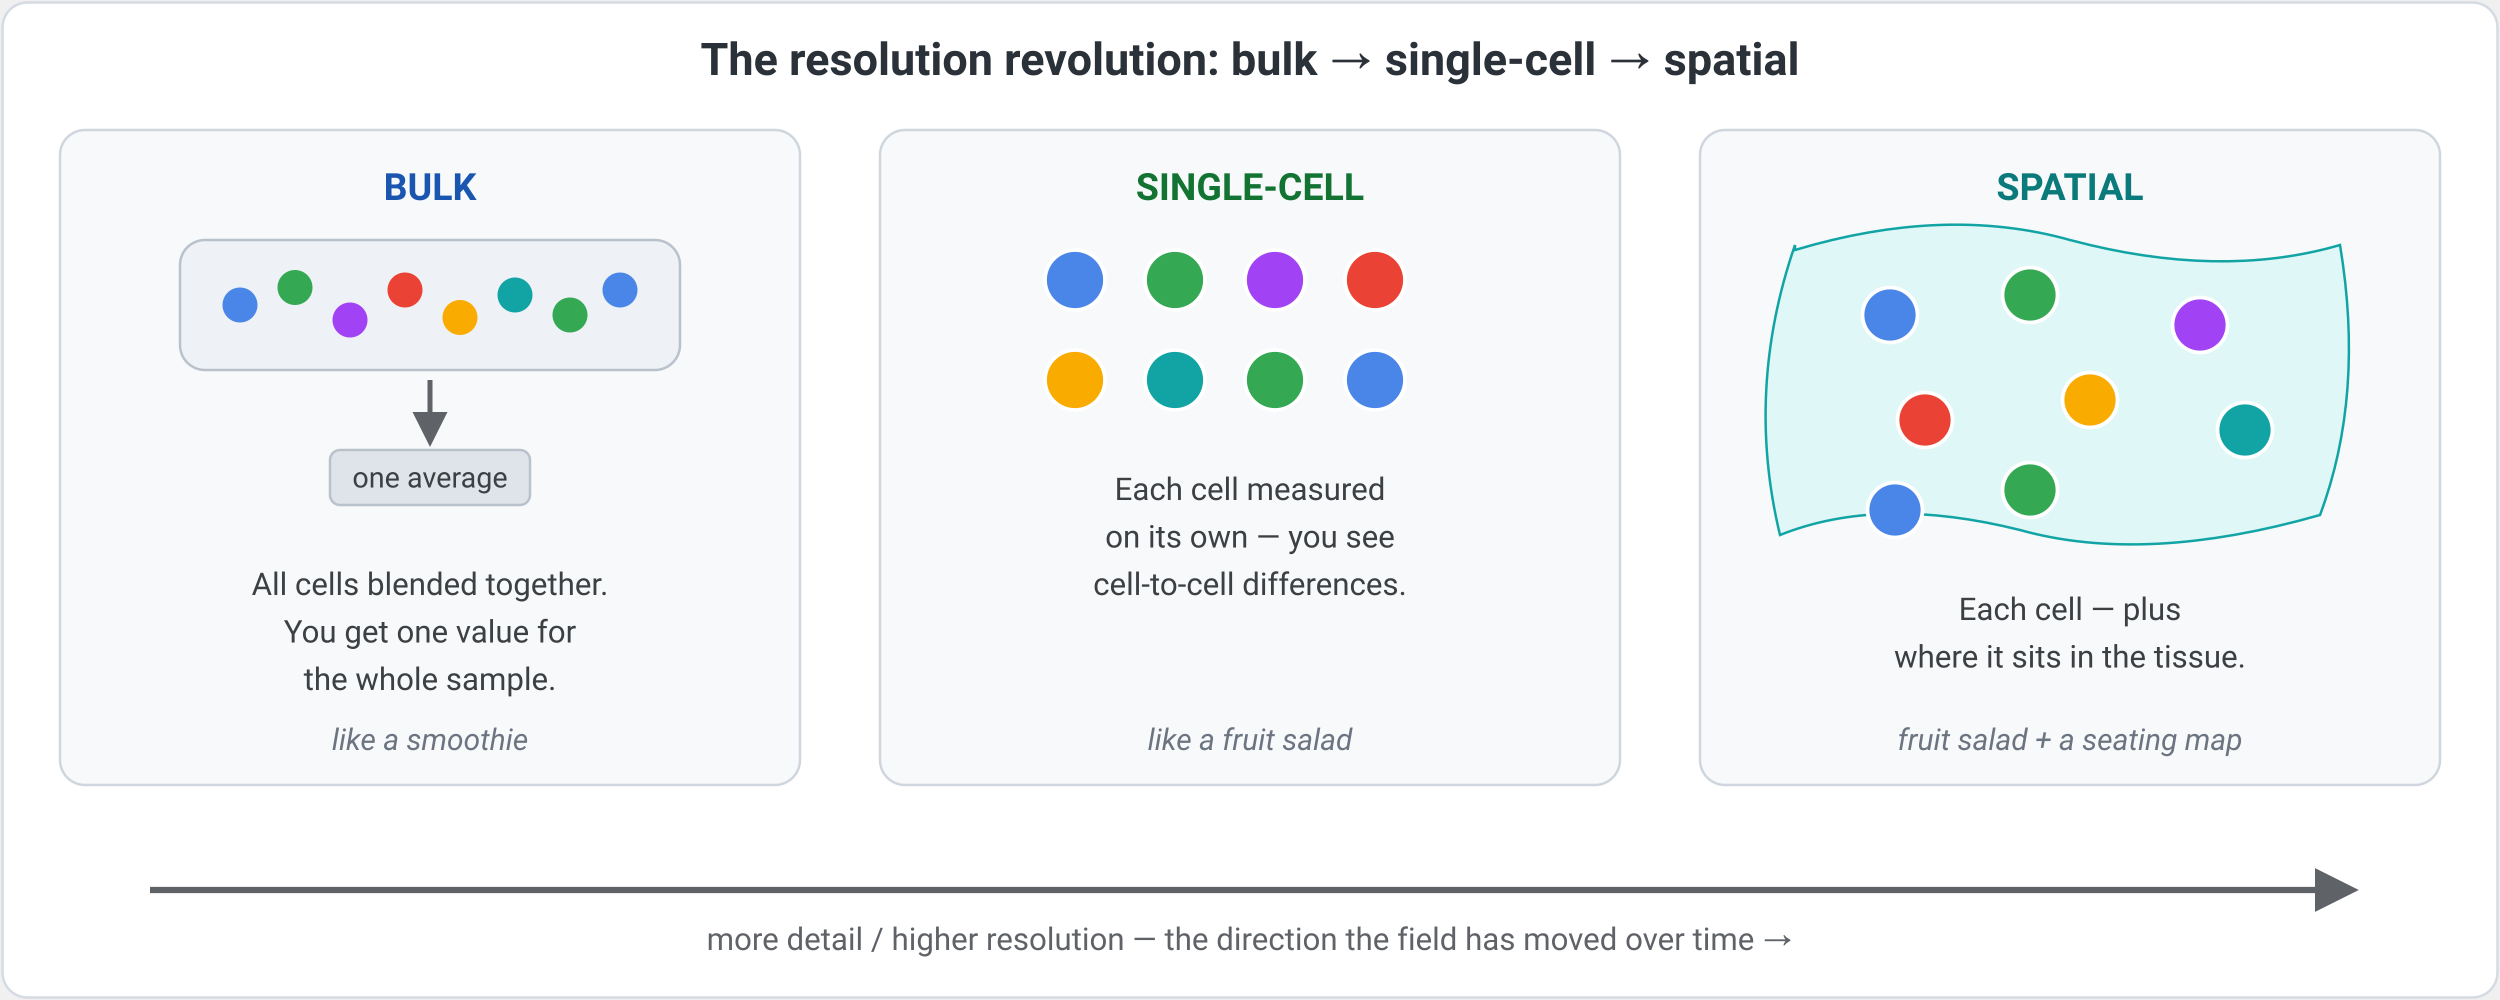
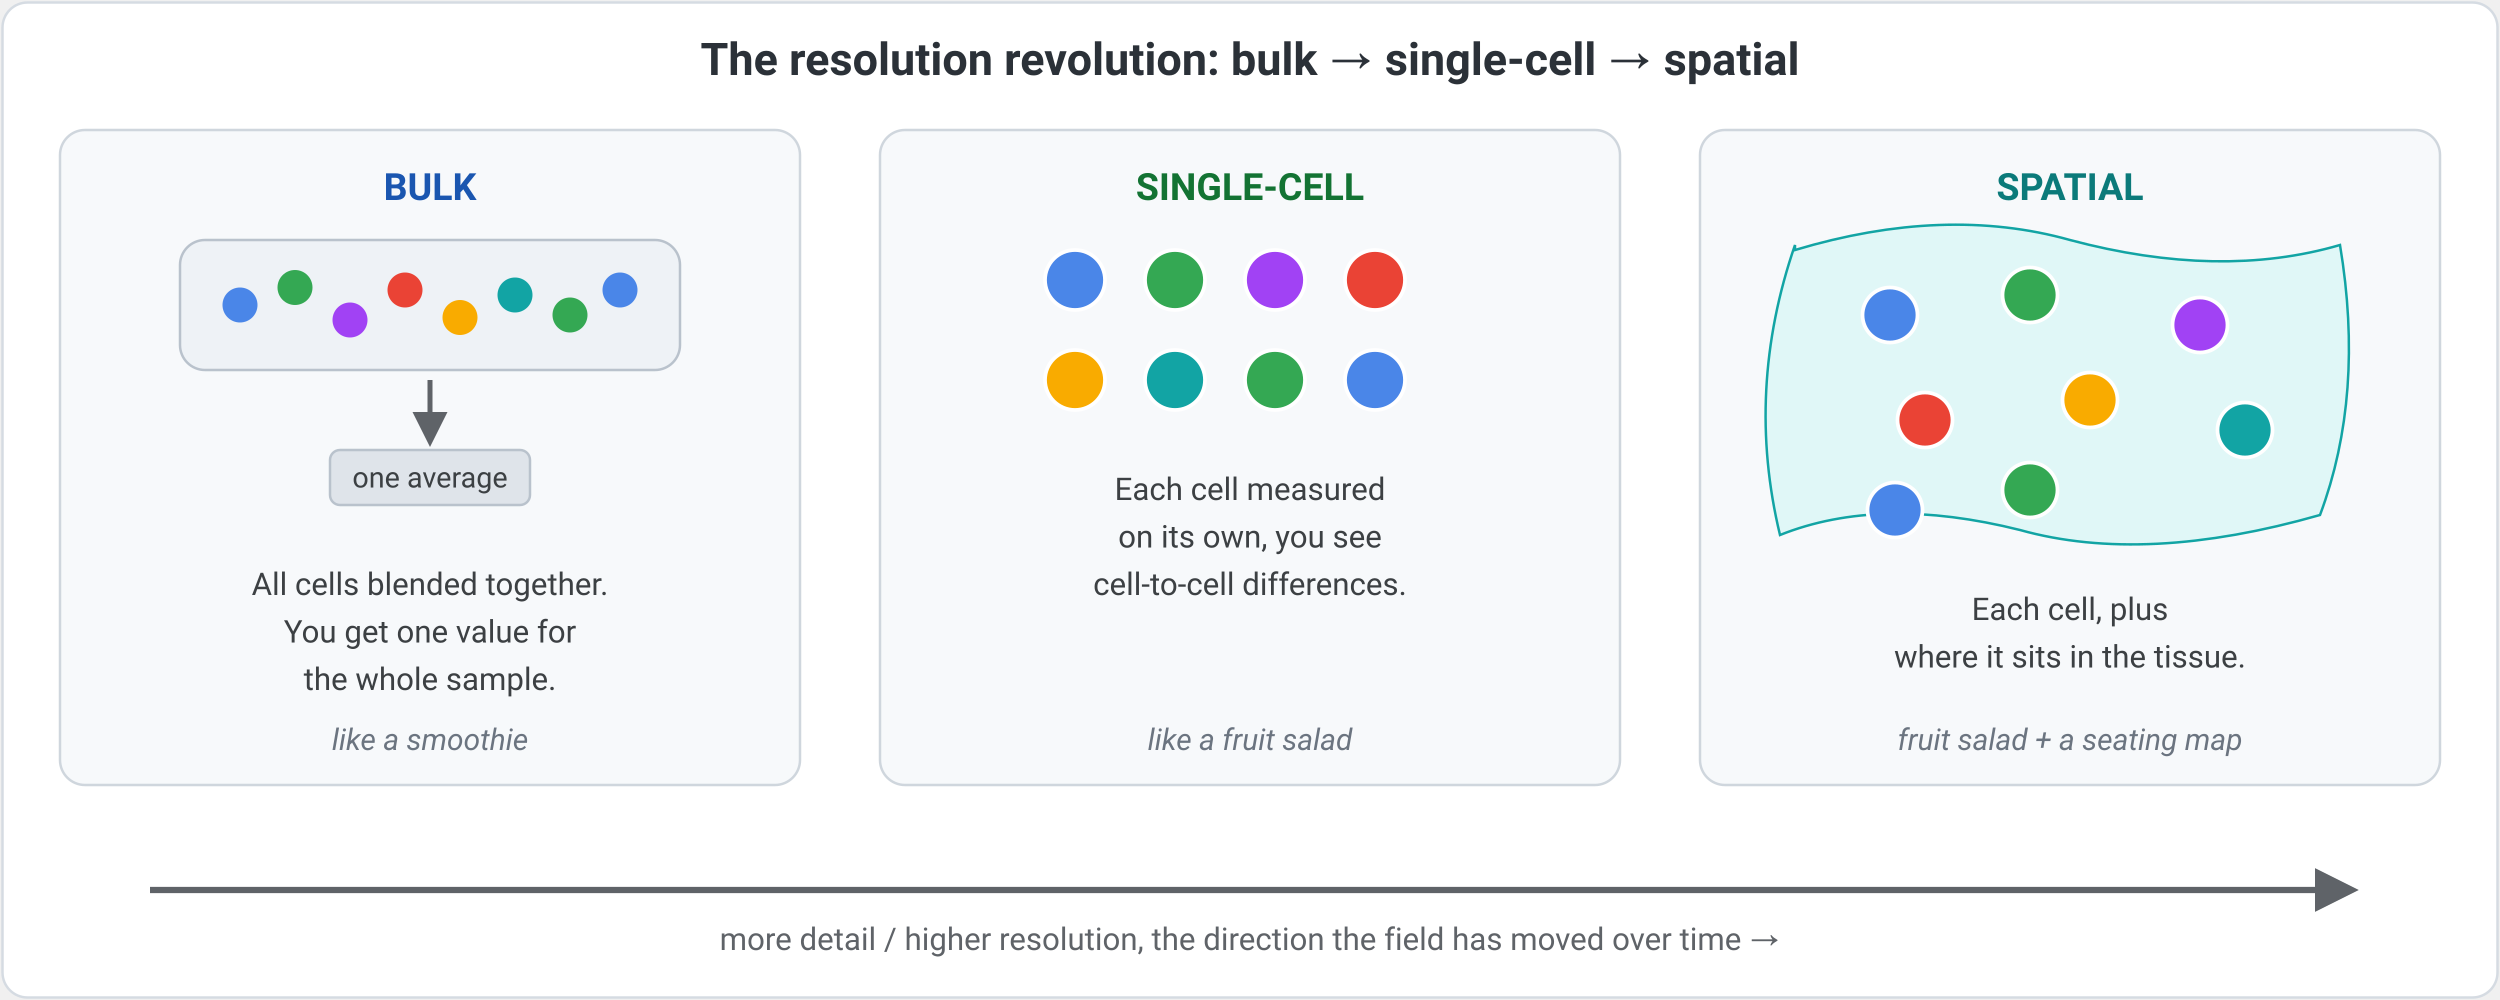
<svg xmlns="http://www.w3.org/2000/svg" viewBox="0 0 1000 400" font-family="-apple-system, Segoe UI, Roboto, Helvetica, Arial, sans-serif" role="img" aria-label="Diagram showing the progression from bulk (all cells averaged) to single-cell (each cell measured separately) to spatial (each cell measured with its location in the tissue).">
  <defs>
    <marker id="arw2" viewBox="0 0 10 10" refX="8" refY="5" markerWidth="7" markerHeight="7" orient="auto-start-reverse">
      <path d="M0 0 L10 5 L0 10 z" fill="#5f6368" />
    </marker>
  </defs>
  <rect x="1" y="1" width="998" height="398" rx="10" fill="#ffffff" stroke="#d5dbe2" />
  <text x="500" y="30" text-anchor="middle" font-size="18" font-weight="700" fill="#2b3138">The resolution revolution: bulk → single-cell → spatial</text>
  <rect x="24" y="52" width="296" height="262" rx="10" fill="#f7f9fb" stroke="#cfd6dd" />
  <text x="172" y="80" text-anchor="middle" font-size="15" font-weight="700" fill="#1a56b0">BULK</text>
  <rect x="72" y="96" width="200" height="52" rx="10" fill="#eef2f6" stroke="#b9c2cc" />
  <g>
    <circle cx="96" cy="122" r="7" fill="#4a86e8" />
    <circle cx="118" cy="115" r="7" fill="#34a853" />
    <circle cx="140" cy="128" r="7" fill="#a142f4" />
    <circle cx="162" cy="116" r="7" fill="#ea4335" />
    <circle cx="184" cy="127" r="7" fill="#f9ab00" />
    <circle cx="206" cy="118" r="7" fill="#12a4a4" />
    <circle cx="228" cy="126" r="7" fill="#34a853" />
    <circle cx="248" cy="116" r="7" fill="#4a86e8" />
  </g>
  <line x1="172" y1="152" x2="172" y2="176" stroke="#5f6368" stroke-width="2" marker-end="url(#arw2)" />
  <rect x="132" y="180" width="80" height="22" rx="4" fill="#dfe4ea" stroke="#b9c2cc" />
  <text x="172" y="195" text-anchor="middle" font-size="11.5" fill="#3c4043">one average</text>
  <text x="172" y="238" text-anchor="middle" font-size="12.5" fill="#3c4043">All cells blended together.</text>
  <text x="172" y="257" text-anchor="middle" font-size="12.5" fill="#3c4043">You get one value for</text>
  <text x="172" y="276" text-anchor="middle" font-size="12.5" fill="#3c4043">the whole sample.</text>
  <text x="172" y="300" text-anchor="middle" font-size="12" font-style="italic" fill="#6b7480">like a smoothie</text>
  <rect x="352" y="52" width="296" height="262" rx="10" fill="#f7f9fb" stroke="#cfd6dd" />
  <text x="500" y="80" text-anchor="middle" font-size="15" font-weight="700" fill="#137333">SINGLE-CELL</text>
  <g stroke="#ffffff" stroke-width="1.5">
    <circle cx="430" cy="112" r="12" fill="#4a86e8" />
    <circle cx="470" cy="112" r="12" fill="#34a853" />
    <circle cx="510" cy="112" r="12" fill="#a142f4" />
    <circle cx="550" cy="112" r="12" fill="#ea4335" />
    <circle cx="430" cy="152" r="12" fill="#f9ab00" />
    <circle cx="470" cy="152" r="12" fill="#12a4a4" />
    <circle cx="510" cy="152" r="12" fill="#34a853" />
    <circle cx="550" cy="152" r="12" fill="#4a86e8" />
  </g>
  <text x="500" y="200" text-anchor="middle" font-size="12.5" fill="#3c4043">Each cell measured</text>
-   <text x="500" y="219" text-anchor="middle" font-size="12.5" fill="#3c4043">on its own — you see</text>
+   <text x="500" y="219" text-anchor="middle" font-size="12.5" fill="#3c4043">on its own, you see</text>
  <text x="500" y="238" text-anchor="middle" font-size="12.5" fill="#3c4043">cell-to-cell differences.</text>
  <text x="500" y="300" text-anchor="middle" font-size="12" font-style="italic" fill="#6b7480">like a fruit salad</text>
  <rect x="680" y="52" width="296" height="262" rx="10" fill="#f7f9fb" stroke="#cfd6dd" />
  <text x="828" y="80" text-anchor="middle" font-size="15" font-weight="700" fill="#0b7a7a">SPATIAL</text>
  <path d="M718 100 q60 -18 110 -4 q60 16 108 2 q10 60 -8 108 q-70 20 -120 6 q-56 -14 -96 2 q-14 -58 6 -116 z" fill="#e0f7f7" stroke="#12a4a4" />
  <g stroke="#ffffff" stroke-width="1.5">
    <circle cx="756" cy="126" r="11" fill="#4a86e8" />
    <circle cx="812" cy="118" r="11" fill="#34a853" />
    <circle cx="880" cy="130" r="11" fill="#a142f4" />
    <circle cx="770" cy="168" r="11" fill="#ea4335" />
    <circle cx="836" cy="160" r="11" fill="#f9ab00" />
    <circle cx="898" cy="172" r="11" fill="#12a4a4" />
    <circle cx="812" cy="196" r="11" fill="#34a853" />
    <circle cx="758" cy="204" r="11" fill="#4a86e8" />
  </g>
-   <text x="828" y="248" text-anchor="middle" font-size="12.5" fill="#3c4043">Each cell — plus</text>
+   <text x="828" y="248" text-anchor="middle" font-size="12.5" fill="#3c4043">Each cell, plus</text>
  <text x="828" y="267" text-anchor="middle" font-size="12.5" fill="#3c4043">where it sits in the tissue.</text>
  <text x="828" y="300" text-anchor="middle" font-size="12" font-style="italic" fill="#6b7480">fruit salad + a seating map</text>
  <line x1="60" y1="356" x2="940" y2="356" stroke="#5f6368" stroke-width="2.5" marker-end="url(#arw2)" />
-   <text x="500" y="380" text-anchor="middle" font-size="12.5" fill="#5f6368">more detail / higher resolution — the direction the field has moved over time →</text>
+   <text x="500" y="380" text-anchor="middle" font-size="12.5" fill="#5f6368">more detail / higher resolution, the direction the field has moved over time →</text>
</svg>
